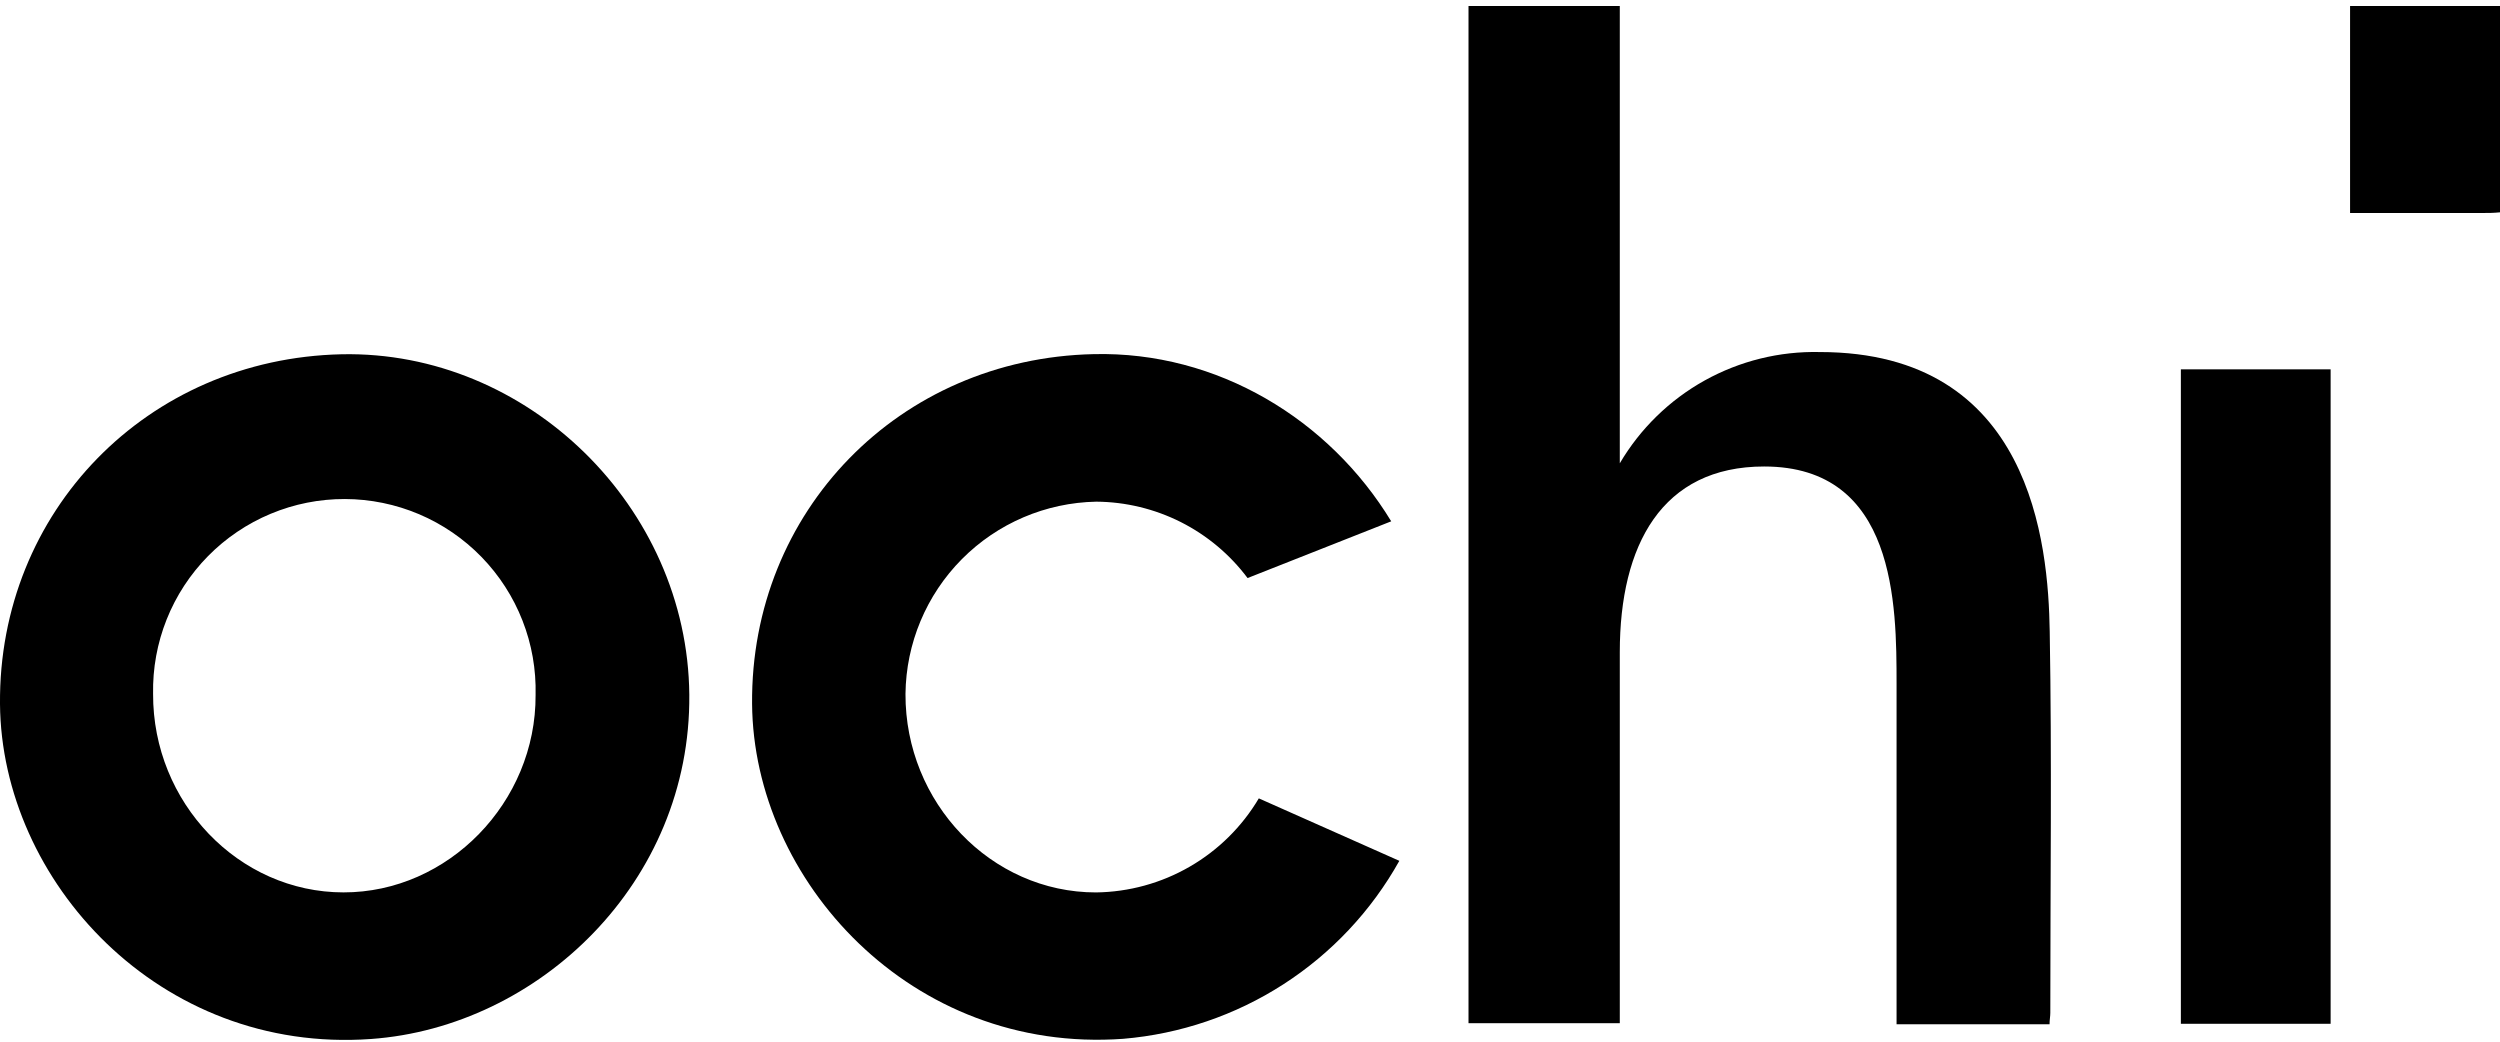
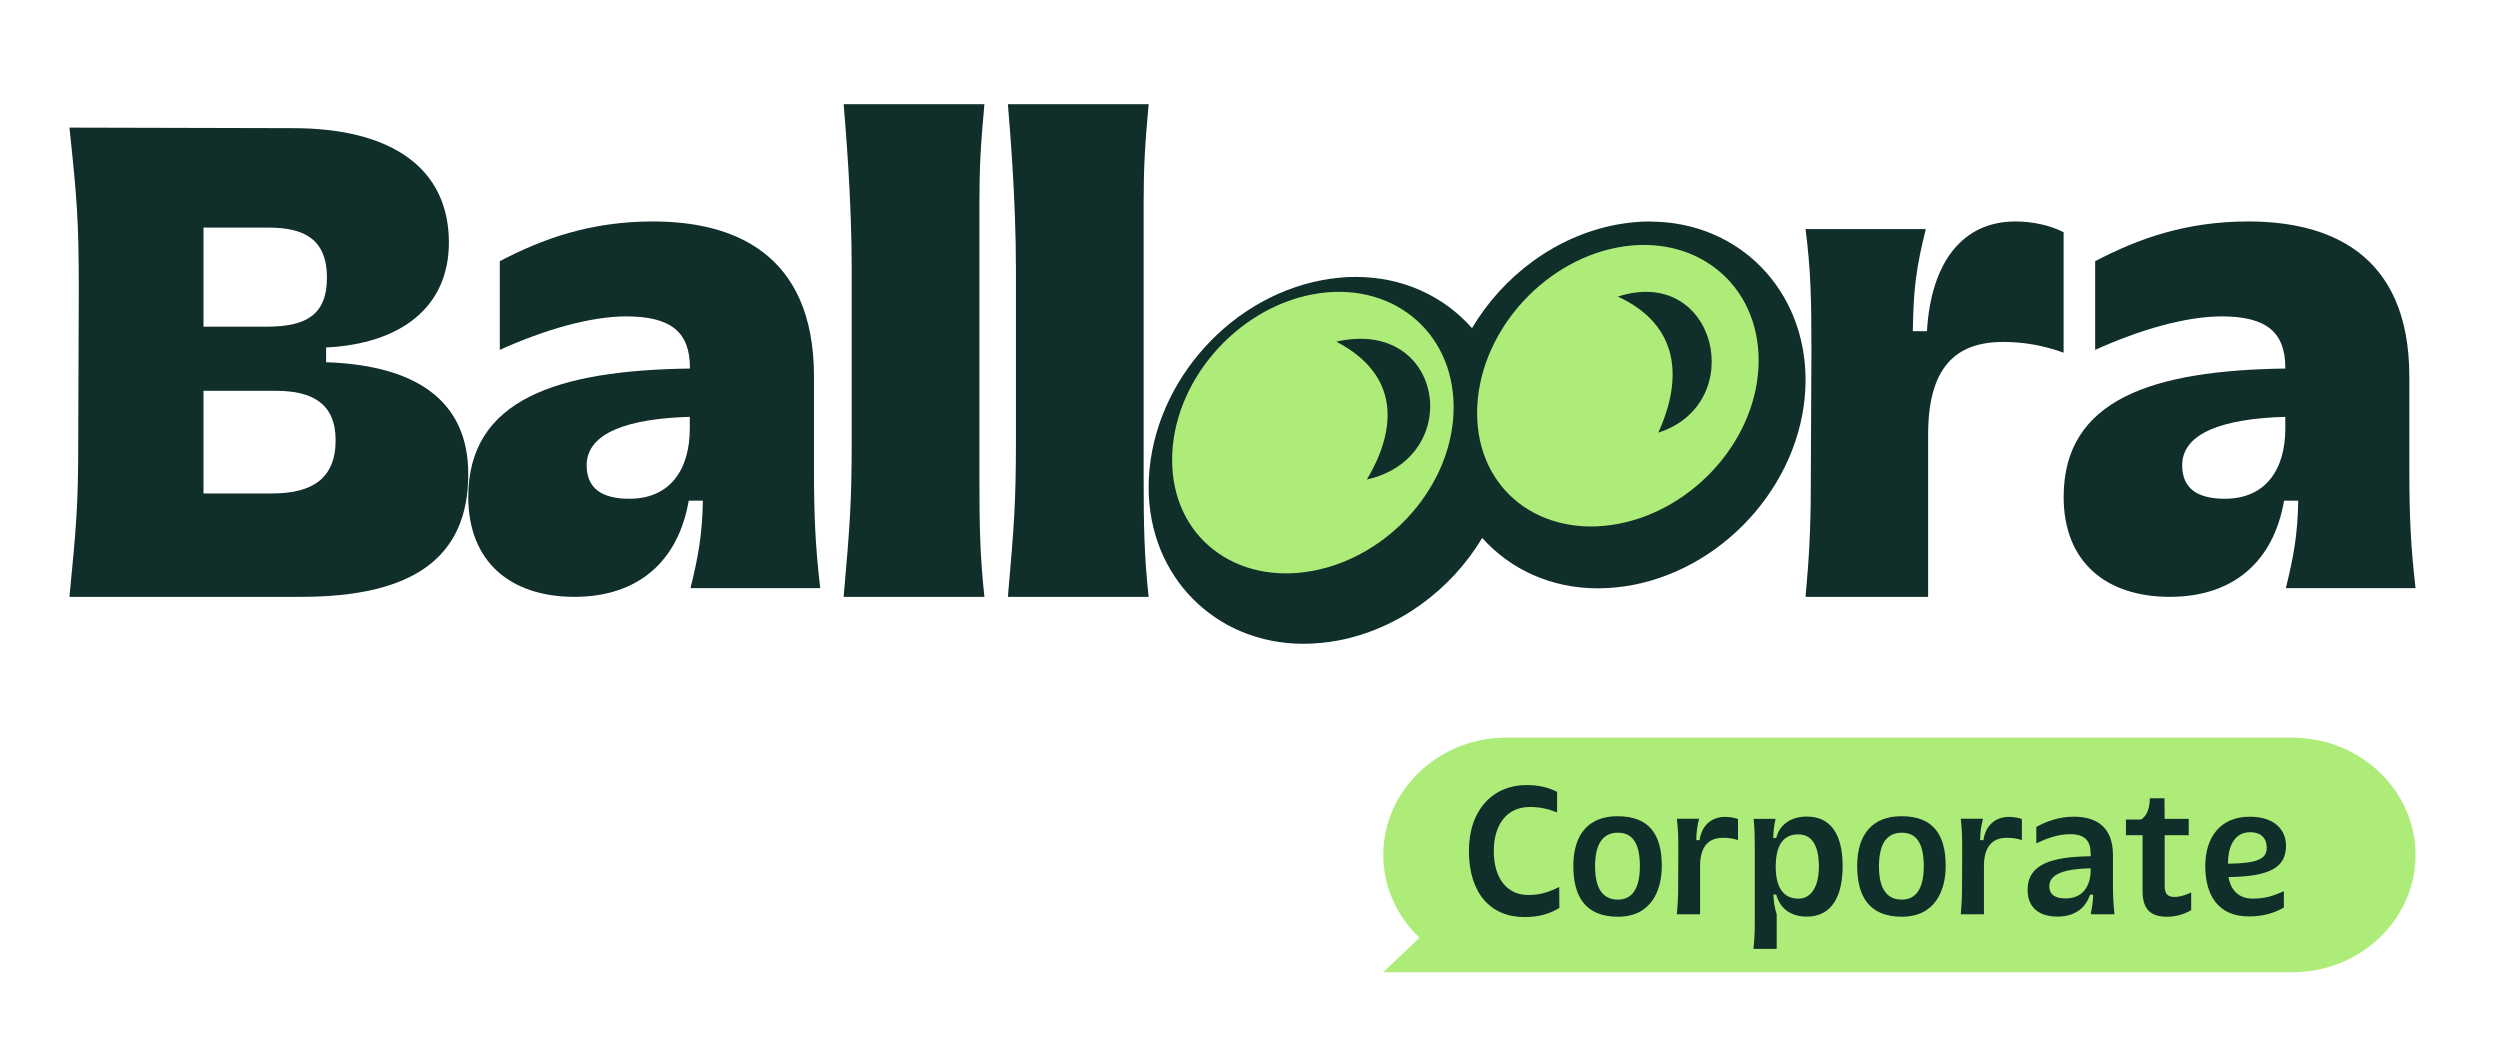
<svg xmlns="http://www.w3.org/2000/svg" width="72" height="30" viewBox="0 0 72 30" fill="none">
-   <path d="M9.839 10.203C4.23 10.326 -0.046 14.736 0 20.275C0.041 25.355 4.578 30.361 10.686 29.923C15.514 29.577 19.901 25.412 19.852 20.006C19.803 14.6 15.19 10.092 9.839 10.203ZM9.896 25.701C6.871 25.701 4.398 23.114 4.409 19.984C4.395 19.251 4.528 18.522 4.799 17.841C5.071 17.159 5.476 16.539 5.991 16.016C6.505 15.494 7.119 15.079 7.796 14.797C8.473 14.514 9.2 14.37 9.934 14.372C10.667 14.374 11.393 14.523 12.069 14.809C12.744 15.096 13.355 15.514 13.867 16.04C14.378 16.566 14.78 17.188 15.047 17.871C15.315 18.554 15.443 19.283 15.425 20.017C15.441 23.101 12.911 25.706 9.888 25.701H9.896Z" fill="currentColor" />
-   <path d="M62.809 29.485H67.122V10.637H62.809V29.485Z" fill="currentColor" />
-   <path d="M67.682 0.173V6.134H71.532C71.674 6.134 71.805 6.134 72.001 6.115V0.173H67.682Z" fill="currentColor" />
-   <path d="M31.565 25.702C28.539 25.702 26.067 23.116 26.078 19.985C26.094 18.529 26.676 17.137 27.702 16.103C28.728 15.069 30.117 14.476 31.573 14.448C32.42 14.454 33.254 14.656 34.01 15.037C34.765 15.419 35.423 15.97 35.93 16.648L40.067 15.014C38.288 12.085 35.067 10.114 31.5 10.199C25.89 10.321 21.614 14.731 21.66 20.271C21.701 25.351 26.238 30.357 32.346 29.918C33.991 29.78 35.576 29.241 36.963 28.347C38.35 27.453 39.496 26.233 40.301 24.792L36.254 22.993C35.77 23.809 35.085 24.486 34.264 24.96C33.443 25.435 32.513 25.69 31.565 25.702Z" fill="currentColor" />
-   <path d="M52.41 10.139C51.251 10.112 50.107 10.395 49.094 10.958C48.082 11.521 47.238 12.345 46.65 13.343V0.173H42.293V29.469H46.65C46.65 29.172 46.65 18.782 46.65 18.782C46.65 15.695 47.862 13.435 50.808 13.435C54.605 13.435 54.621 17.418 54.621 19.696C54.621 22.916 54.621 25.519 54.621 28.739V29.499H59.027C59.027 29.371 59.049 29.273 59.049 29.172C59.049 25.511 59.095 21.852 59.032 18.191C58.992 15.654 58.502 10.139 52.41 10.139Z" fill="currentColor" />
+   <path d="M66.027 21.243H43.379C41.431 21.243 39.838 22.762 39.838 24.62C39.838 25.549 40.237 26.393 40.88 27.006L39.838 28H66.027C67.975 28 69.568 26.481 69.568 24.623C69.568 22.766 67.975 21.247 66.027 21.247V21.243Z" fill="#AEEC7A" />
+   <path d="M47.521 6.378C47.201 6.378 46.877 6.411 46.55 6.471C44.8 6.802 43.283 7.951 42.394 9.45C41.585 8.535 40.408 7.975 39.045 7.975C38.725 7.975 38.401 8.007 38.077 8.068C35.277 8.596 33.081 11.216 33.081 14.038C33.081 16.606 35.001 18.541 37.544 18.541C37.868 18.541 38.2 18.508 38.532 18.448C40.281 18.117 41.798 16.98 42.687 15.493C43.492 16.392 44.661 16.944 46.016 16.944C46.34 16.944 46.672 16.912 47.004 16.852C49.804 16.323 52 13.727 52 10.942C52 8.342 50.073 6.382 47.521 6.382V6.378Z" fill="#102E2A" />
+   <path d="M33.757 13.247C33.757 15.469 35.589 16.856 37.811 16.44C40.033 16.024 41.865 13.948 41.865 11.73C41.865 9.512 40.033 8.06 37.811 8.476C35.589 8.892 33.757 11.013 33.757 13.247Z" fill="#AEEC7A" />
+   <path d="M42.541 11.896C42.541 14.118 44.373 15.505 46.595 15.089C48.817 14.673 50.649 12.597 50.649 10.379C50.649 8.161 48.817 6.709 46.595 7.125C44.373 7.541 42.541 9.662 42.541 11.896Z" fill="#AEEC7A" />
+   <path d="M47.759 12.459C48.458 10.929 48.391 9.372 46.595 8.541C49.446 7.622 50.367 11.629 47.759 12.459Z" fill="#102E2A" />
+   <path d="M39.364 13.811C40.245 12.342 40.312 10.792 38.486 9.84C41.59 9.132 42.205 13.172 39.364 13.811Z" fill="#102E2A" />
+   <path d="M64.167 24.86V24.874C65.011 24.865 65.282 24.741 65.282 24.414C65.282 24.148 65.125 23.968 64.803 23.968C64.361 23.968 64.167 24.361 64.167 24.86ZM64.76 26.393C63.896 26.393 63.512 25.795 63.512 24.945C63.512 24.119 63.939 23.521 64.793 23.521C65.486 23.521 65.837 23.882 65.837 24.357C65.837 24.983 65.372 25.244 64.181 25.259C64.243 25.633 64.475 25.88 64.874 25.88C65.23 25.88 65.457 25.809 65.775 25.667V26.136C65.519 26.284 65.211 26.393 64.76 26.393Z" fill="#102E2A" />
+   <path d="M61.915 22.99H62.337L62.342 23.583H63.035V24.053H62.342V25.524C62.342 25.757 62.446 25.832 62.622 25.832C62.802 25.832 62.949 25.771 63.106 25.704V26.212C62.911 26.326 62.684 26.402 62.408 26.402C61.924 26.402 61.706 26.174 61.706 25.662V24.053H61.227V23.602H61.668C61.858 23.474 61.915 23.218 61.915 22.99Z" fill="#102E2A" />
+   <path d="M59.021 25.52C59.021 25.776 59.201 25.875 59.491 25.875C59.97 25.875 60.212 25.538 60.212 25.045V25.007C59.467 25.021 59.021 25.168 59.021 25.52ZM60.212 24.66V24.604C60.212 24.229 60.065 24.024 59.614 24.024C59.31 24.024 58.988 24.124 58.646 24.29V23.816C58.95 23.65 59.301 23.521 59.728 23.521C60.359 23.521 60.853 23.802 60.853 24.622V25.42C60.853 25.762 60.862 25.999 60.896 26.331H60.212C60.25 26.141 60.279 25.975 60.283 25.766H60.193C60.06 26.174 59.728 26.398 59.254 26.398C58.717 26.398 58.395 26.127 58.395 25.633C58.395 24.879 59.092 24.675 60.212 24.66Z" fill="#102E2A" />
+   <path d="M57.855 23.526C57.987 23.526 58.125 23.55 58.23 23.588V24.195C58.101 24.148 57.959 24.129 57.798 24.129C57.361 24.129 57.138 24.404 57.138 24.945V26.331H56.469C56.497 26.042 56.507 25.823 56.507 25.496L56.511 24.49C56.511 24.101 56.507 23.887 56.469 23.579H57.109C57.053 23.806 57.033 23.944 57.029 24.195H57.124C57.181 23.778 57.465 23.526 57.855 23.526Z" fill="#102E2A" />
+   <path d="M54.759 23.507C55.675 23.507 56.036 24.034 56.036 24.941C56.036 25.657 55.723 26.402 54.773 26.402C53.839 26.402 53.487 25.823 53.487 24.941C53.487 24.001 53.952 23.507 54.759 23.507ZM54.769 23.982C54.365 23.982 54.114 24.267 54.114 24.95C54.114 25.591 54.337 25.909 54.773 25.909C55.201 25.909 55.405 25.558 55.405 24.95C55.405 24.252 55.172 23.982 54.769 23.982Z" fill="#102E2A" />
+   <path d="M51.796 25.881C52.156 25.881 52.384 25.544 52.384 24.955C52.384 24.395 52.209 24.03 51.791 24.03C51.326 24.03 51.141 24.386 51.141 24.965C51.141 25.534 51.345 25.881 51.796 25.881ZM51.155 25.762H51.074C51.084 25.985 51.103 26.127 51.169 26.331V27.328H50.5C50.529 27.053 50.538 26.811 50.538 26.573V24.4C50.538 24.106 50.533 23.883 50.505 23.584H51.136C51.093 23.783 51.074 23.921 51.069 24.139C51.098 24.134 51.127 24.134 51.155 24.134C51.269 23.697 51.634 23.517 52.038 23.517C52.707 23.517 53.068 24.006 53.068 24.941C53.068 25.824 52.749 26.398 52.038 26.398C51.601 26.398 51.274 26.194 51.155 25.762Z" fill="#102E2A" />
+   <path d="M49.679 23.526C49.812 23.526 49.949 23.55 50.054 23.588V24.195C49.925 24.148 49.783 24.129 49.622 24.129C49.185 24.129 48.962 24.404 48.962 24.945V26.331H48.293C48.321 26.042 48.331 25.823 48.331 25.496L48.336 24.49C48.336 24.101 48.331 23.887 48.293 23.579H48.934C48.877 23.806 48.858 23.944 48.853 24.195H48.948C49.005 23.778 49.29 23.526 49.679 23.526Z" fill="#102E2A" />
+   <path d="M46.583 23.507C47.499 23.507 47.86 24.034 47.86 24.941C47.86 25.657 47.547 26.402 46.598 26.402C45.663 26.402 45.312 25.823 45.312 24.941C45.312 24.001 45.777 23.507 46.583 23.507ZM46.593 23.982C46.19 23.982 45.938 24.267 45.938 24.95C45.938 25.591 46.161 25.909 46.598 25.909C47.025 25.909 47.229 25.558 47.229 24.95C47.229 24.252 46.996 23.982 46.593 23.982Z" fill="#102E2A" />
+   <path d="M44.844 23.398C44.611 23.303 44.364 23.241 44.056 23.241C43.406 23.241 43.021 23.74 43.021 24.509C43.021 25.344 43.444 25.776 44.008 25.776C44.369 25.776 44.616 25.69 44.905 25.543L44.91 26.146C44.649 26.312 44.331 26.412 43.904 26.412C42.926 26.412 42.305 25.719 42.305 24.509C42.305 23.299 43.021 22.61 43.956 22.61C44.336 22.61 44.597 22.681 44.844 22.805V23.398Z" fill="#102E2A" />
+   <path d="M8.439 3.691C11.287 3.691 12.928 4.852 12.928 6.983C12.928 8.866 11.52 9.902 9.392 10.008V10.432C11.934 10.518 13.486 11.503 13.486 13.653C13.486 16.098 11.846 17.189 8.672 17.189H2C2.197 15.164 2.253 14.568 2.253 12.739L2.269 8.376C2.269 6.312 2.217 5.731 2 3.675L8.439 3.691ZM5.861 6.559V9.408H7.683C8.785 9.408 9.416 9.09 9.416 7.999C9.416 6.909 8.785 6.555 7.739 6.555H5.865L5.861 6.559ZM5.861 11.256V14.211H7.844C8.982 14.211 9.666 13.787 9.666 12.68C9.666 11.641 9.018 11.256 7.952 11.256H5.861Z" fill="#102E2A" />
+   <path d="M19.87 10.594C19.87 9.574 19.335 9.112 18.038 9.112C16.988 9.112 15.655 9.507 14.394 10.076V7.522C15.62 6.881 16.992 6.378 18.804 6.378C21.08 6.378 23.443 7.255 23.443 10.845V13.527C23.443 14.814 23.479 15.707 23.622 16.938H19.886C20.116 16.01 20.223 15.4 20.243 14.42H19.835C19.533 16.169 18.375 17.189 16.544 17.189C14.712 17.189 13.486 16.189 13.486 14.312C13.486 11.491 16.064 10.666 19.87 10.614V10.598V10.594ZM18.126 14.364C19.299 14.364 19.866 13.523 19.866 12.344V12.005C18.07 12.057 16.896 12.471 16.896 13.4C16.896 14.097 17.376 14.364 18.122 14.364H18.126Z" fill="#102E2A" />
+   <path d="M28.207 5.839V13.741C28.207 15.143 28.223 16.004 28.351 17.189H24.297C24.477 15.123 24.529 14.494 24.529 12.628V7.778C24.529 5.675 24.349 3.665 24.297 3H28.351C28.243 4.185 28.207 4.814 28.207 5.835V5.839Z" fill="#102E2A" />
+   <path d="M32.937 5.839V13.741C32.937 15.143 32.953 16.004 33.081 17.189H29.027C29.207 15.123 29.259 14.494 29.259 12.628V7.778C29.259 5.675 29.079 3.665 29.027 3H33.081C32.973 4.185 32.937 4.814 32.937 5.835V5.839Z" fill="#102E2A" />
+   <path d="M59.432 6.688V10.157C58.875 9.958 58.317 9.848 57.692 9.848C56.306 9.848 55.53 10.597 55.53 12.515V17.189H52C52.102 16.078 52.151 15.198 52.151 13.94L52.169 10.104C52.169 8.606 52.151 7.787 52 6.598H55.462C55.191 7.71 55.108 8.28 55.089 9.538H55.496C55.613 7.547 56.524 6.378 58.046 6.378C58.536 6.378 59.044 6.488 59.432 6.688Z" fill="#102E2A" />
+   <path d="M65.817 10.594C65.817 9.574 65.281 9.112 63.985 9.112C62.934 9.112 61.602 9.507 60.341 10.076V7.522C61.566 6.881 62.938 6.378 64.75 6.378C67.026 6.378 69.389 7.255 69.389 10.845V13.527C69.389 14.814 69.425 15.707 69.568 16.938H65.832C66.062 16.01 66.17 15.4 66.189 14.42H65.781C65.48 16.169 64.322 17.189 62.49 17.189C60.658 17.189 59.433 16.189 59.433 14.312C59.433 11.491 62.01 10.666 65.817 10.614V10.598V10.594ZM64.076 14.364C65.25 14.364 65.817 13.523 65.817 12.344V12.005C64.02 12.057 62.847 12.471 62.847 13.4C62.847 14.097 63.327 14.364 64.072 14.364H64.076Z" fill="#102E2A" />
</svg>
